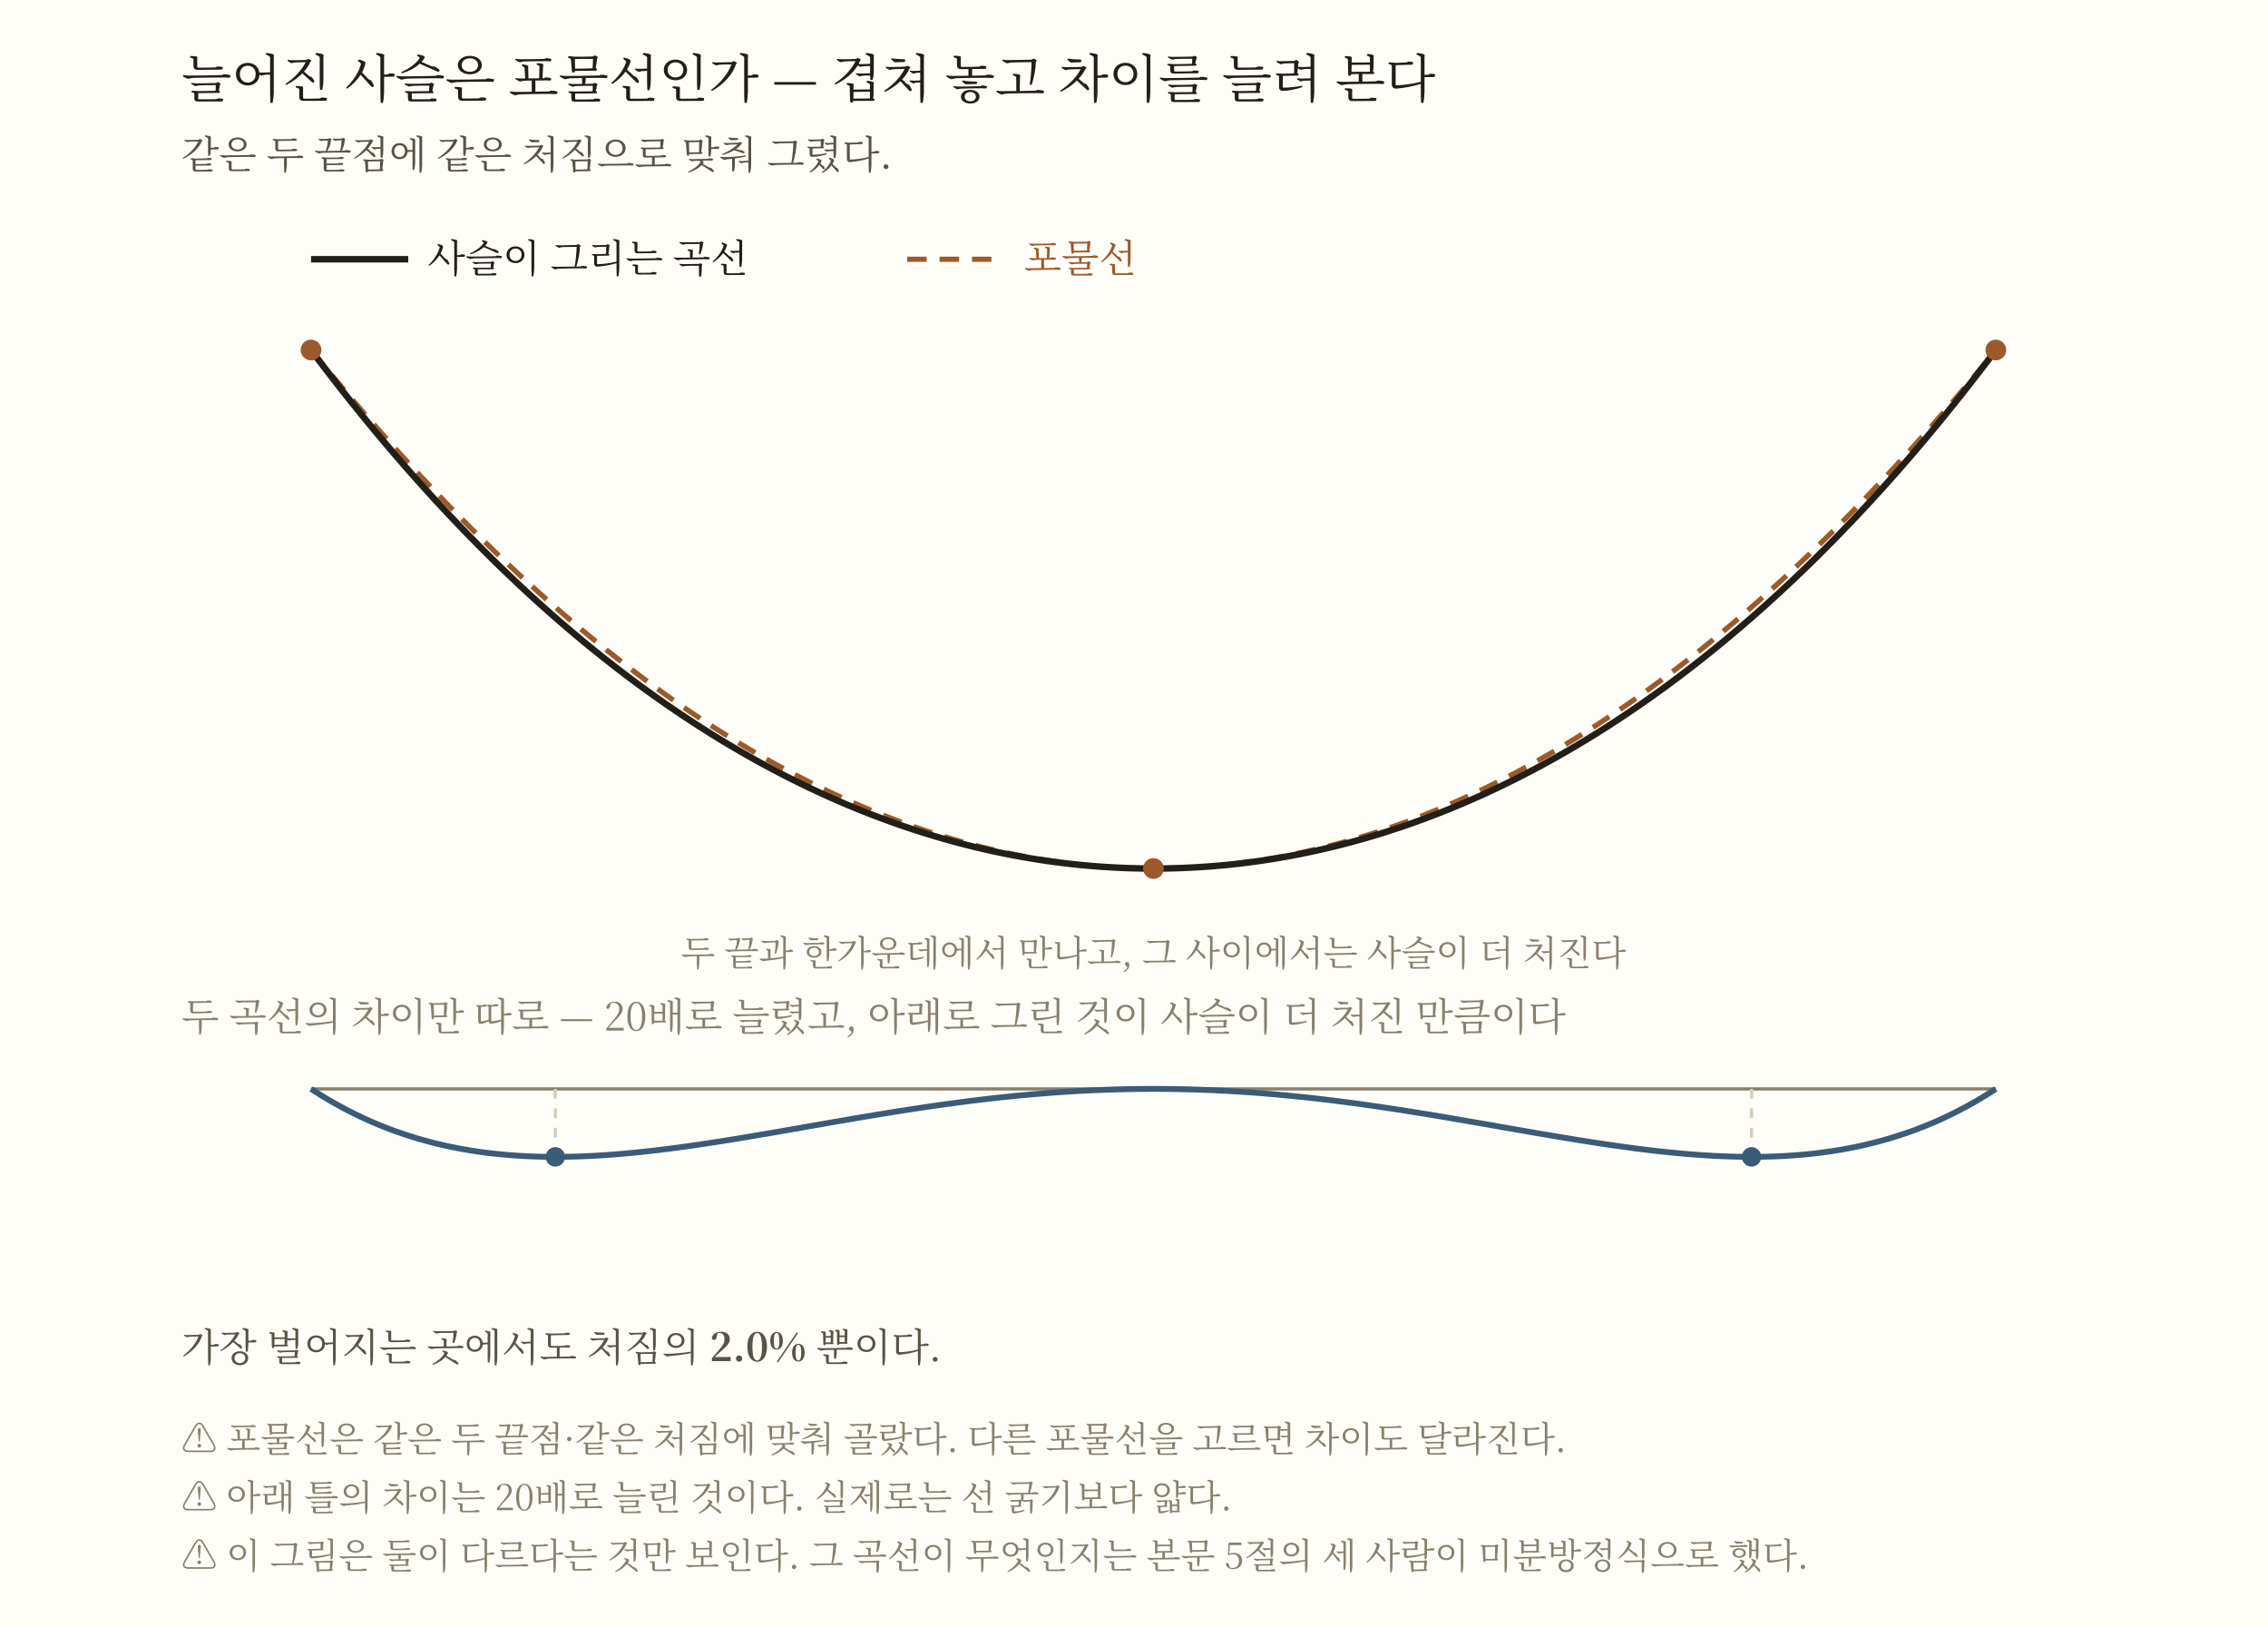
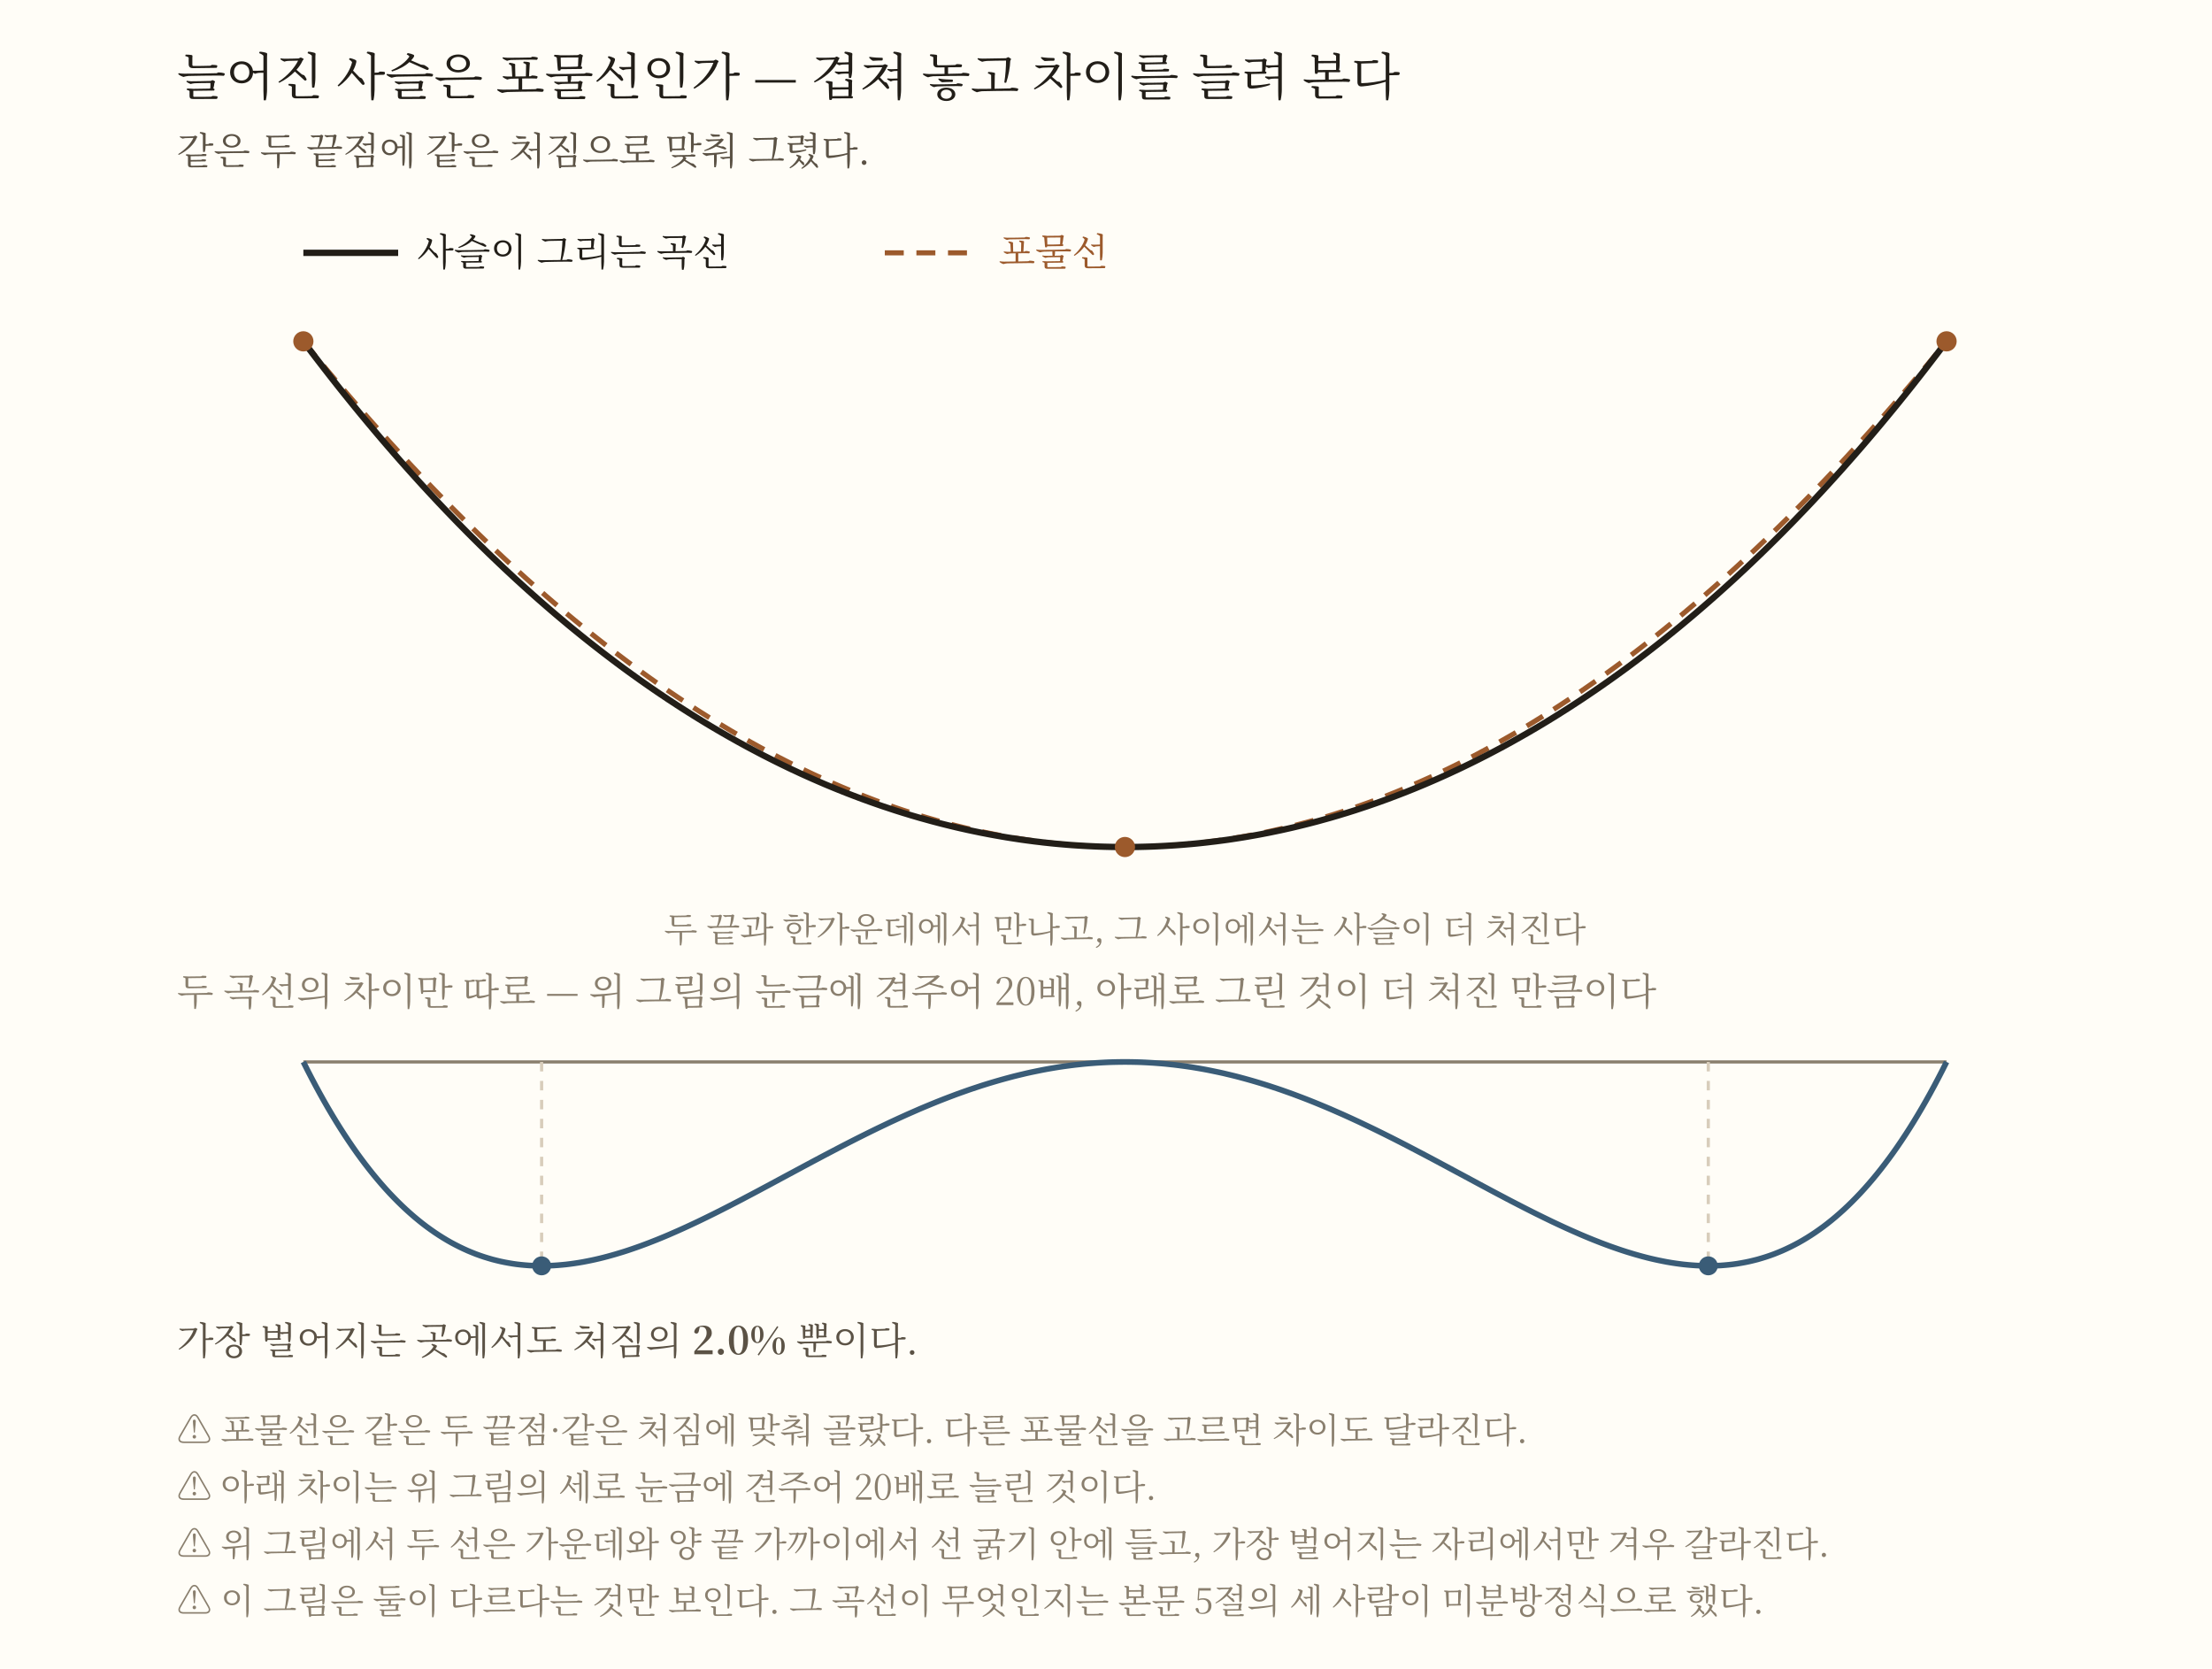
- <svg xmlns="http://www.w3.org/2000/svg" viewBox="0 0 700 502" role="img" aria-label="그림 위쪽에 「늘어진 사슬은 포물선인가 — 겹쳐 놓고 차이를 늘려 본다」라는 표제가 있고 그 아래에 같은 두 끝점에 같은 처짐으로 맞춰 그렸다고 적혀 있다. 위쪽 틀에는 양 끝이 위로 올라가고 가운데가 처진 곡선이 그려져 있다. 실선과 파선 두 곡선이 겹쳐 있는데 거의 구별되지 않는다. 실선은 사슬이 그리는 곡선이고 파선은 포물선이며, 두 곡선은 양 끝과 한가운데에서 만나고 그 사이에서는 사슬이 더 처진다고 적혀 있다. 그 아래쪽 틀에는 두 곡선의 차이만 따로 그렸는데, 가로선에서 아래로 처진 골이 둘 있고 스무 배로 늘린 것이며 아래로 그린 것이 사슬이 더 처진 만큼이다. 가운데를 기준으로 좌우 대칭이고, 골이 가장 깊은 두 자리에 점이 찍혀 있다. 그 옆에 가장 벌어지는 곳에서도 처짐의 2.0퍼센트뿐이라고 적혀 있다. 맨 아래에는 단서가 셋 있다. 첫째는 포물선을 같은 두 끝점과 같은 처짐에 맞춰 골랐으며 다른 포물선을 고르면 차이도 달라진다는 것이고, 둘째는 아래 틀의 차이가 스무 배로 늘린 것이고 실제로는 선 굵기보다 얇다는 것이고, 셋째는 이 그림이 둘이 다르다는 것만 보일 뿐 그 곡선이 무엇인지는 말하지 않으며 그것은 본문 5절의 세 사람이 미분방정식으로 한 일이라는 것이다">
+ <svg xmlns="http://www.w3.org/2000/svg" viewBox="0 0 700 528" role="img" aria-label="그림 위쪽에 「늘어진 사슬은 포물선인가 — 겹쳐 놓고 차이를 늘려 본다」라는 표제가 있고 그 아래에 같은 두 끝점에 같은 처짐으로 맞춰 그렸다고 적혀 있다. 그 아래에는 짧은 선분 둘로 범례가 있는데 실선은 사슬이 그리는 곡선, 파선은 포물선이다. 위쪽에는 양 끝이 위로 올라가고 가운데가 처진 곡선이 그려져 있다. 실선과 파선이 겹쳐 있는데 가운데와 양 끝 가까이에서는 선 굵기 안에 들어 구별되지 않고, 가장 벌어지는 자리에서만 겨우 갈라진다. 두 곡선이 만나는 세 자리 — 왼쪽 끝, 한가운데, 오른쪽 끝 — 에 시에나색 점이 하나씩 찍혀 있다. 그 아래에 두 끝과 한가운데에서 만나고 그 사이에서는 사슬이 더 처진다고 적혀 있다. 그 아래쪽에는 두 곡선의 차이만 따로 그렸는데, 가로선에서 아래로 처진 골이 둘 있고 위 그림의 세로 눈금에 견주어 스무 배로 늘린 것이며 아래로 그린 것이 사슬이 더 처진 만큼이다. 가운데를 기준으로 좌우 대칭이고, 골이 가장 깊은 두 자리에 점이 찍혀 있으며 거기서 가로선까지 점선이 올라간다. 그 아래 왼쪽에 가장 벌어지는 곳에서도 처짐의 2.0퍼센트뿐이라고 적혀 있다. 맨 아래에는 단서가 넷 있다. 첫째는 포물선을 같은 두 끝점과 같은 처짐에 맞춰 골랐으며 다른 포물선을 고르면 차이도 달라진다는 것이고, 둘째는 아래 차이가 위 그림의 세로 눈금에 견주어 스무 배라는 것이고, 셋째는 위 그림에서 두 선이 가운데와 양 끝 가까이에서는 선 굵기 안에 들고 가장 벌어지는 자리에서만 겨우 갈라진다는 것이고, 넷째는 이 그림이 둘이 다르다는 것만 보일 뿐 그 곡선이 무엇인지는 본문 5절의 세 사람이 미분방정식으로 한 일이라는 것이다">
  <style>
    text{font-family:EB Garamond, Georgia, 'Noto Serif KR', 'Noto Serif CJK KR', NanumMyeongjo, Batang, AppleMyungjo, serif;font-variant-numeric:lining-nums;font-feature-settings:"lnum" 1;fill:#221E18;}
    .dim{fill:#5B5245;} .sien{fill:#9C5A2C;} .ax{fill:#8A7F6E;}
    .chain{fill:none;stroke:#221E18;stroke-width:2;}
    .para{fill:none;stroke:#9C5A2C;stroke-width:1.6;stroke-dasharray:6 4;}
    .diff{fill:none;stroke:#3A5C77;stroke-width:1.8;}
    .axis{stroke:#8A7F6E;stroke-width:1;}
    .grid{stroke:#D8CDBB;stroke-width:1;stroke-dasharray:3 3;}
    .pin{fill:#9C5A2C;}
  </style>
-   <rect width="700" height="502" fill="#FFFDF7" />
+   <rect width="700" height="528" fill="#FFFDF7" />
  <text x="56" y="30" font-size="16">늘어진 사슬은 포물선인가 — 겹쳐 놓고 차이를 늘려 본다</text>
  <text x="56" y="52" font-size="12" class="dim">같은 두 끝점에 같은 처짐으로 맞춰 그렸다.</text>
  <polyline points="96.00,108.00 97.30,109.60 98.60,111.18 99.90,112.76 101.20,114.34 102.50,115.90 103.80,117.46 105.10,119.00 106.40,120.54 107.70,122.08 109.00,123.60 110.30,125.12 111.60,126.62 112.90,128.12 114.20,129.62 115.50,131.10 116.80,132.58 118.10,134.04 119.40,135.50 120.70,136.96 122.00,138.40 123.30,139.84 124.60,141.26 125.90,142.68 127.20,144.10 128.50,145.50 129.80,146.90 131.10,148.28 132.40,149.66 133.70,151.04 135.00,152.40 136.30,153.76 137.60,155.10 138.90,156.44 140.20,157.78 141.50,159.10 142.80,160.42 144.10,161.72 145.40,163.02 146.70,164.32 148.00,165.60 149.30,166.88 150.60,168.14 151.90,169.40 153.20,170.66 154.50,171.90 155.80,173.14 157.10,174.36 158.40,175.58 159.70,176.80 161.00,178.00 162.30,179.20 163.60,180.38 164.90,181.56 166.20,182.74 167.50,183.90 168.80,185.06 170.10,186.20 171.40,187.34 172.70,188.48 174.00,189.60 175.30,190.72 176.60,191.82 177.90,192.92 179.20,194.02 180.50,195.10 181.80,196.18 183.10,197.24 184.40,198.30 185.70,199.36 187.00,200.40 188.30,201.44 189.60,202.46 190.90,203.48 192.20,204.50 193.50,205.50 194.80,206.50 196.10,207.48 197.40,208.46 198.70,209.44 200.00,210.40 201.30,211.36 202.60,212.30 203.90,213.24 205.20,214.18 206.50,215.10 207.80,216.02 209.10,216.92 210.40,217.82 211.70,218.72 213.00,219.60 214.30,220.48 215.60,221.34 216.90,222.20 218.20,223.06 219.50,223.90 220.80,224.74 222.10,225.56 223.40,226.38 224.70,227.20 226.00,228.00 227.30,228.80 228.60,229.58 229.90,230.36 231.20,231.14 232.50,231.90 233.80,232.66 235.10,233.40 236.40,234.14 237.70,234.88 239.00,235.60 240.30,236.32 241.60,237.02 242.90,237.72 244.20,238.42 245.50,239.10 246.80,239.78 248.10,240.44 249.40,241.10 250.70,241.76 252.00,242.40 253.30,243.04 254.60,243.66 255.90,244.28 257.20,244.90 258.50,245.50 259.80,246.10 261.10,246.68 262.40,247.26 263.70,247.84 265.00,248.40 266.30,248.96 267.60,249.50 268.90,250.04 270.20,250.58 271.50,251.10 272.80,251.62 274.10,252.12 275.40,252.62 276.70,253.12 278.00,253.60 279.30,254.08 280.60,254.54 281.90,255.00 283.20,255.46 284.50,255.90 285.80,256.34 287.10,256.76 288.40,257.18 289.70,257.60 291.00,258.00 292.30,258.40 293.60,258.78 294.90,259.16 296.20,259.54 297.50,259.90 298.80,260.26 300.10,260.60 301.40,260.94 302.70,261.28 304.00,261.60 305.30,261.92 306.60,262.22 307.90,262.52 309.20,262.82 310.50,263.10 311.80,263.38 313.10,263.64 314.40,263.90 315.70,264.16 317.00,264.40 318.30,264.64 319.60,264.86 320.90,265.08 322.20,265.30 323.50,265.50 324.80,265.70 326.10,265.88 327.40,266.06 328.70,266.24 330.00,266.40 331.30,266.56 332.60,266.70 333.90,266.84 335.20,266.98 336.50,267.10 337.80,267.22 339.10,267.32 340.40,267.42 341.70,267.52 343.00,267.60 344.30,267.68 345.60,267.74 346.90,267.80 348.20,267.86 349.50,267.90 350.80,267.94 352.10,267.96 353.40,267.98 354.70,268.00 356.00,268.00 357.30,268.00 358.60,267.98 359.90,267.96 361.20,267.94 362.50,267.90 363.80,267.86 365.10,267.80 366.40,267.74 367.70,267.68 369.00,267.60 370.30,267.52 371.60,267.42 372.90,267.32 374.20,267.22 375.50,267.10 376.80,266.98 378.10,266.84 379.40,266.70 380.70,266.56 382.00,266.40 383.30,266.24 384.60,266.06 385.90,265.88 387.20,265.70 388.50,265.50 389.80,265.30 391.10,265.08 392.40,264.86 393.70,264.64 395.00,264.40 396.30,264.16 397.60,263.90 398.90,263.64 400.20,263.38 401.50,263.10 402.80,262.82 404.10,262.52 405.40,262.22 406.70,261.92 408.00,261.60 409.30,261.28 410.60,260.94 411.90,260.60 413.20,260.26 414.50,259.90 415.80,259.54 417.10,259.16 418.40,258.78 419.70,258.40 421.00,258.00 422.30,257.60 423.60,257.18 424.90,256.76 426.20,256.34 427.50,255.90 428.80,255.46 430.10,255.00 431.40,254.54 432.70,254.08 434.00,253.60 435.30,253.12 436.60,252.62 437.90,252.12 439.20,251.62 440.50,251.10 441.80,250.58 443.10,250.04 444.40,249.50 445.70,248.96 447.00,248.40 448.30,247.84 449.60,247.26 450.90,246.68 452.20,246.10 453.50,245.50 454.80,244.90 456.10,244.28 457.40,243.66 458.70,243.04 460.00,242.40 461.30,241.76 462.60,241.10 463.90,240.44 465.20,239.78 466.50,239.10 467.80,238.42 469.10,237.72 470.40,237.02 471.70,236.32 473.00,235.60 474.30,234.88 475.60,234.14 476.90,233.40 478.20,232.66 479.50,231.90 480.80,231.14 482.10,230.36 483.40,229.58 484.70,228.80 486.00,228.00 487.30,227.20 488.60,226.38 489.90,225.56 491.20,224.74 492.50,223.90 493.80,223.06 495.10,222.20 496.40,221.34 497.70,220.48 499.00,219.60 500.30,218.72 501.60,217.82 502.90,216.92 504.20,216.02 505.50,215.10 506.80,214.18 508.10,213.24 509.40,212.30 510.70,211.36 512.00,210.40 513.30,209.44 514.60,208.46 515.90,207.48 517.20,206.50 518.50,205.50 519.80,204.50 521.10,203.48 522.40,202.46 523.70,201.44 525.00,200.40 526.30,199.36 527.60,198.30 528.90,197.24 530.20,196.18 531.50,195.10 532.80,194.02 534.10,192.92 535.40,191.82 536.70,190.72 538.00,189.60 539.30,188.48 540.60,187.34 541.90,186.20 543.20,185.06 544.50,183.90 545.80,182.74 547.10,181.56 548.40,180.38 549.70,179.20 551.00,178.00 552.30,176.80 553.60,175.58 554.90,174.36 556.20,173.14 557.50,171.90 558.80,170.66 560.10,169.40 561.40,168.14 562.70,166.88 564.00,165.60 565.30,164.32 566.60,163.02 567.90,161.72 569.20,160.42 570.50,159.10 571.80,157.78 573.10,156.44 574.40,155.10 575.70,153.76 577.00,152.40 578.30,151.04 579.60,149.66 580.90,148.28 582.20,146.90 583.50,145.50 584.80,144.10 586.10,142.68 587.40,141.26 588.70,139.84 590.00,138.40 591.30,136.96 592.60,135.50 593.90,134.04 595.20,132.58 596.50,131.10 597.80,129.62 599.10,128.12 600.40,126.62 601.70,125.12 603.00,123.60 604.30,122.08 605.60,120.54 606.90,119.00 608.20,117.46 609.50,115.90 610.80,114.34 612.10,112.76 613.40,111.18 614.70,109.60 616.00,108.00" class="para" />
  <polyline points="96.00,108.00 97.30,109.73 98.60,111.44 99.90,113.14 101.20,114.83 102.50,116.51 103.80,118.18 105.10,119.84 106.40,121.49 107.70,123.13 109.00,124.75 110.30,126.36 111.60,127.97 112.90,129.56 114.20,131.14 115.50,132.71 116.80,134.27 118.10,135.82 119.40,137.36 120.70,138.89 122.00,140.41 123.30,141.91 124.60,143.41 125.90,144.90 127.20,146.37 128.50,147.84 129.80,149.29 131.10,150.73 132.40,152.17 133.70,153.59 135.00,155.01 136.30,156.41 137.60,157.80 138.90,159.19 140.20,160.56 141.50,161.92 142.80,163.27 144.10,164.62 145.40,165.95 146.70,167.27 148.00,168.59 149.30,169.89 150.60,171.18 151.90,172.47 153.20,173.74 154.50,175.01 155.80,176.26 157.10,177.50 158.40,178.74 159.70,179.97 161.00,181.18 162.30,182.39 163.60,183.59 164.90,184.77 166.20,185.95 167.50,187.12 168.80,188.28 170.10,189.43 171.40,190.57 172.70,191.70 174.00,192.82 175.30,193.94 176.60,195.04 177.90,196.13 179.20,197.22 180.50,198.30 181.80,199.36 183.10,200.42 184.40,201.47 185.70,202.51 187.00,203.54 188.30,204.56 189.60,205.57 190.90,206.58 192.20,207.57 193.50,208.56 194.80,209.54 196.10,210.51 197.40,211.47 198.70,212.42 200.00,213.36 201.30,214.29 202.60,215.22 203.90,216.13 205.20,217.04 206.50,217.94 207.80,218.83 209.10,219.71 210.40,220.58 211.70,221.45 213.00,222.30 214.30,223.15 215.60,223.99 216.90,224.82 218.20,225.64 219.50,226.46 220.80,227.26 222.10,228.06 223.40,228.85 224.70,229.63 226.00,230.40 227.30,231.16 228.60,231.92 229.90,232.66 231.20,233.40 232.50,234.13 233.80,234.86 235.10,235.57 236.40,236.28 237.70,236.97 239.00,237.66 240.30,238.34 241.60,239.02 242.90,239.68 244.20,240.34 245.50,240.99 246.80,241.63 248.10,242.26 249.40,242.89 250.70,243.51 252.00,244.11 253.30,244.72 254.60,245.31 255.90,245.89 257.20,246.47 258.50,247.04 259.80,247.60 261.10,248.16 262.40,248.70 263.70,249.24 265.00,249.77 266.30,250.29 267.60,250.81 268.90,251.31 270.20,251.81 271.50,252.30 272.80,252.79 274.10,253.26 275.40,253.73 276.70,254.19 278.00,254.64 279.30,255.09 280.60,255.52 281.90,255.95 283.20,256.38 284.50,256.79 285.80,257.20 287.10,257.59 288.40,257.99 289.70,258.37 291.00,258.75 292.30,259.11 293.60,259.47 294.90,259.83 296.20,260.17 297.50,260.51 298.80,260.84 300.10,261.16 301.40,261.48 302.70,261.79 304.00,262.09 305.30,262.38 306.60,262.67 307.90,262.94 309.20,263.21 310.50,263.48 311.80,263.73 313.10,263.98 314.40,264.22 315.70,264.45 317.00,264.68 318.30,264.90 319.60,265.11 320.90,265.31 322.20,265.51 323.50,265.70 324.80,265.88 326.10,266.05 327.40,266.22 328.70,266.37 330.00,266.53 331.30,266.67 332.60,266.81 333.90,266.94 335.20,267.06 336.50,267.17 337.80,267.28 339.10,267.38 340.40,267.47 341.70,267.55 343.00,267.63 344.30,267.70 345.60,267.76 346.90,267.82 348.20,267.87 349.50,267.91 350.80,267.94 352.10,267.97 353.40,267.99 354.70,268.00 356.00,268.00 357.30,268.00 358.60,267.99 359.90,267.97 361.20,267.94 362.50,267.91 363.80,267.87 365.10,267.82 366.40,267.76 367.70,267.70 369.00,267.63 370.30,267.55 371.60,267.47 372.90,267.38 374.20,267.28 375.50,267.17 376.80,267.06 378.10,266.94 379.40,266.81 380.70,266.67 382.00,266.53 383.30,266.37 384.60,266.22 385.90,266.05 387.20,265.88 388.50,265.70 389.80,265.51 391.10,265.31 392.40,265.11 393.70,264.90 395.00,264.68 396.30,264.45 397.60,264.22 398.90,263.98 400.20,263.73 401.50,263.48 402.80,263.21 404.10,262.94 405.40,262.67 406.70,262.38 408.00,262.09 409.30,261.79 410.60,261.48 411.90,261.16 413.20,260.84 414.50,260.51 415.80,260.17 417.10,259.83 418.40,259.47 419.70,259.11 421.00,258.75 422.30,258.37 423.60,257.99 424.90,257.59 426.20,257.20 427.50,256.79 428.80,256.38 430.10,255.95 431.40,255.52 432.70,255.09 434.00,254.64 435.30,254.19 436.60,253.73 437.90,253.26 439.20,252.79 440.50,252.30 441.80,251.81 443.10,251.31 444.40,250.81 445.70,250.29 447.00,249.77 448.30,249.24 449.60,248.70 450.90,248.16 452.20,247.60 453.50,247.04 454.80,246.47 456.10,245.89 457.40,245.31 458.70,244.72 460.00,244.11 461.30,243.51 462.60,242.89 463.90,242.26 465.20,241.63 466.50,240.99 467.80,240.34 469.10,239.68 470.40,239.02 471.70,238.34 473.00,237.66 474.30,236.97 475.60,236.28 476.90,235.57 478.20,234.86 479.50,234.13 480.80,233.40 482.10,232.66 483.40,231.92 484.70,231.16 486.00,230.40 487.30,229.63 488.60,228.85 489.90,228.06 491.20,227.26 492.50,226.46 493.80,225.64 495.10,224.82 496.40,223.99 497.70,223.15 499.00,222.30 500.30,221.45 501.60,220.58 502.90,219.71 504.20,218.83 505.50,217.94 506.80,217.04 508.10,216.13 509.40,215.22 510.70,214.29 512.00,213.36 513.30,212.42 514.60,211.47 515.90,210.51 517.20,209.54 518.50,208.56 519.80,207.57 521.10,206.58 522.40,205.57 523.70,204.56 525.00,203.54 526.30,202.51 527.60,201.47 528.90,200.42 530.20,199.36 531.50,198.30 532.80,197.22 534.10,196.13 535.40,195.04 536.70,193.94 538.00,192.82 539.30,191.70 540.60,190.57 541.90,189.43 543.20,188.28 544.50,187.12 545.80,185.95 547.10,184.77 548.40,183.59 549.70,182.39 551.00,181.18 552.30,179.97 553.60,178.74 554.90,177.50 556.20,176.26 557.50,175.01 558.80,173.74 560.10,172.47 561.40,171.18 562.70,169.89 564.00,168.59 565.30,167.27 566.60,165.95 567.90,164.62 569.20,163.27 570.50,161.92 571.80,160.56 573.10,159.19 574.40,157.80 575.70,156.41 577.00,155.01 578.30,153.59 579.60,152.17 580.90,150.73 582.20,149.29 583.50,147.84 584.80,146.37 586.10,144.90 587.40,143.41 588.70,141.91 590.00,140.41 591.30,138.89 592.60,137.36 593.90,135.82 595.20,134.27 596.50,132.71 597.80,131.14 599.10,129.56 600.40,127.97 601.70,126.36 603.00,124.75 604.30,123.13 605.60,121.49 606.90,119.84 608.20,118.18 609.50,116.51 610.80,114.83 612.10,113.14 613.40,111.44 614.70,109.73 616.00,108.00" class="chain" />
  <circle cx="96.00" cy="108.00" r="3.2" class="pin" />
  <circle cx="356.00" cy="268.00" r="3.2" class="pin" />
  <circle cx="616.00" cy="108.00" r="3.2" class="pin" />
  <line x1="96" y1="80" x2="126" y2="80" class="chain" />
  <text x="132" y="84" font-size="12">사슬이 그리는 곡선</text>
  <line x1="280" y1="80" x2="310" y2="80" class="para" />
  <text x="316" y="84" font-size="12" class="sien">포물선</text>
  <text x="356.0" y="298.0" font-size="11" class="ax" text-anchor="middle">두 끝과 한가운데에서 만나고, 그 사이에서는 사슬이 더 처진다</text>
-   <text x="56" y="318.0" font-size="12" class="ax">두 곡선의 차이만 따로 — 20배로 늘렸고, 아래로 그린 것이 사슬이 더 처진 만큼이다</text>
+   <text x="56" y="318.0" font-size="12" class="ax">두 곡선의 차이만 따로 — 위 그림의 눈금에 견주어 20배, 아래로 그린 것이 더 처진 만큼이다</text>
  <line x1="96.0" y1="336.0" x2="616.0" y2="336.0" class="axis" />
-   <polyline points="96.00,336.00 97.30,336.84 98.60,337.66 99.90,338.46 101.20,339.24 102.50,340.00 103.80,340.73 105.10,341.45 106.40,342.14 107.70,342.82 109.00,343.48 110.30,344.12 111.60,344.74 112.90,345.34 114.20,345.92 115.50,346.48 116.80,347.03 118.10,347.56 119.40,348.07 120.70,348.56 122.00,349.04 123.30,349.50 124.60,349.94 125.90,350.37 127.20,350.78 128.50,351.18 129.80,351.56 131.10,351.93 132.40,352.28 133.70,352.62 135.00,352.94 136.30,353.25 137.60,353.54 138.90,353.82 140.20,354.09 141.50,354.34 142.80,354.58 144.10,354.81 145.40,355.02 146.70,355.22 148.00,355.41 149.30,355.59 150.60,355.76 151.90,355.91 153.20,356.05 154.50,356.18 155.80,356.30 157.10,356.41 158.40,356.51 159.70,356.60 161.00,356.68 162.30,356.75 163.60,356.81 164.90,356.86 166.20,356.90 167.50,356.93 168.80,356.95 170.10,356.96 171.40,356.97 172.70,356.96 174.00,356.95 175.30,356.93 176.60,356.90 177.90,356.87 179.20,356.82 180.50,356.77 181.80,356.71 183.10,356.65 184.40,356.57 185.70,356.50 187.00,356.41 188.30,356.32 189.60,356.22 190.90,356.12 192.20,356.01 193.50,355.89 194.80,355.77 196.10,355.64 197.40,355.51 198.70,355.38 200.00,355.23 201.30,355.09 202.60,354.94 203.90,354.78 205.20,354.62 206.50,354.46 207.80,354.29 209.10,354.12 210.40,353.94 211.70,353.76 213.00,353.58 214.30,353.39 215.60,353.21 216.90,353.01 218.20,352.82 219.50,352.62 220.80,352.42 222.10,352.22 223.40,352.01 224.70,351.81 226.00,351.60 227.30,351.38 228.60,351.17 229.90,350.96 231.20,350.74 232.50,350.52 233.80,350.30 235.10,350.08 236.40,349.86 237.70,349.64 239.00,349.41 240.30,349.19 241.60,348.96 242.90,348.74 244.20,348.51 245.50,348.28 246.80,348.06 248.10,347.83 249.40,347.60 250.70,347.37 252.00,347.15 253.30,346.92 254.60,346.69 255.90,346.47 257.20,346.24 258.50,346.02 259.80,345.79 261.10,345.57 262.40,345.35 263.70,345.12 265.00,344.90 266.30,344.68 267.60,344.47 268.90,344.25 270.20,344.03 271.50,343.82 272.80,343.61 274.10,343.40 275.40,343.19 276.70,342.98 278.00,342.78 279.30,342.57 280.60,342.37 281.90,342.17 283.20,341.98 284.50,341.78 285.80,341.59 287.10,341.40 288.40,341.21 289.70,341.03 291.00,340.84 292.30,340.66 293.60,340.49 294.90,340.31 296.20,340.14 297.50,339.97 298.80,339.81 300.10,339.64 301.40,339.48 302.70,339.33 304.00,339.17 305.30,339.02 306.60,338.87 307.90,338.73 309.20,338.59 310.50,338.45 311.80,338.32 313.10,338.19 314.40,338.06 315.70,337.94 317.00,337.82 318.30,337.70 319.60,337.59 320.90,337.48 322.20,337.37 323.50,337.27 324.80,337.17 326.10,337.08 327.40,336.99 328.70,336.90 330.00,336.82 331.30,336.74 332.60,336.66 333.90,336.59 335.20,336.52 336.50,336.46 337.80,336.40 339.10,336.35 340.40,336.30 341.70,336.25 343.00,336.21 344.30,336.17 345.60,336.13 346.90,336.10 348.20,336.07 349.50,336.05 350.80,336.03 352.10,336.02 353.40,336.01 354.70,336.00 356.00,336.00 357.30,336.00 358.60,336.01 359.90,336.02 361.20,336.03 362.50,336.05 363.80,336.07 365.10,336.10 366.40,336.13 367.70,336.17 369.00,336.21 370.30,336.25 371.60,336.30 372.90,336.35 374.20,336.40 375.50,336.46 376.80,336.52 378.10,336.59 379.40,336.66 380.70,336.74 382.00,336.82 383.30,336.90 384.60,336.99 385.90,337.08 387.20,337.17 388.50,337.27 389.80,337.37 391.10,337.48 392.40,337.59 393.70,337.70 395.00,337.82 396.30,337.94 397.60,338.06 398.90,338.19 400.20,338.32 401.50,338.45 402.80,338.59 404.10,338.73 405.40,338.87 406.70,339.02 408.00,339.17 409.30,339.33 410.60,339.48 411.90,339.64 413.20,339.81 414.50,339.97 415.80,340.14 417.10,340.31 418.40,340.49 419.70,340.66 421.00,340.84 422.30,341.03 423.60,341.21 424.90,341.40 426.20,341.59 427.50,341.78 428.80,341.98 430.10,342.17 431.40,342.37 432.70,342.57 434.00,342.78 435.30,342.98 436.60,343.19 437.90,343.40 439.20,343.61 440.50,343.82 441.80,344.03 443.10,344.25 444.40,344.47 445.70,344.68 447.00,344.90 448.30,345.12 449.60,345.35 450.90,345.57 452.20,345.79 453.50,346.02 454.80,346.24 456.10,346.47 457.40,346.69 458.70,346.92 460.00,347.15 461.30,347.37 462.60,347.60 463.90,347.83 465.20,348.06 466.50,348.28 467.80,348.51 469.10,348.74 470.40,348.96 471.70,349.19 473.00,349.41 474.30,349.64 475.60,349.86 476.90,350.08 478.20,350.30 479.50,350.52 480.80,350.74 482.10,350.96 483.40,351.17 484.70,351.38 486.00,351.60 487.30,351.81 488.60,352.01 489.90,352.22 491.20,352.42 492.50,352.62 493.80,352.82 495.10,353.01 496.40,353.21 497.70,353.39 499.00,353.58 500.30,353.76 501.60,353.94 502.90,354.12 504.20,354.29 505.50,354.46 506.80,354.62 508.10,354.78 509.40,354.94 510.70,355.09 512.00,355.23 513.30,355.38 514.60,355.51 515.90,355.64 517.20,355.77 518.50,355.89 519.80,356.01 521.10,356.12 522.40,356.22 523.70,356.32 525.00,356.41 526.30,356.50 527.60,356.57 528.90,356.65 530.20,356.71 531.50,356.77 532.80,356.82 534.10,356.87 535.40,356.90 536.70,356.93 538.00,356.95 539.30,356.96 540.60,356.97 541.90,356.96 543.20,356.95 544.50,356.93 545.80,356.90 547.10,356.86 548.40,356.81 549.70,356.75 551.00,356.68 552.30,356.60 553.60,356.51 554.90,356.41 556.20,356.30 557.50,356.18 558.80,356.05 560.10,355.91 561.40,355.76 562.70,355.59 564.00,355.41 565.30,355.22 566.60,355.02 567.90,354.81 569.20,354.58 570.50,354.34 571.80,354.09 573.10,353.82 574.40,353.54 575.70,353.25 577.00,352.94 578.30,352.62 579.60,352.28 580.90,351.93 582.20,351.56 583.50,351.18 584.80,350.78 586.10,350.37 587.40,349.94 588.70,349.50 590.00,349.04 591.30,348.56 592.60,348.07 593.90,347.56 595.20,347.03 596.50,346.48 597.80,345.92 599.10,345.34 600.40,344.74 601.70,344.12 603.00,343.48 604.30,342.82 605.60,342.14 606.90,341.45 608.20,340.73 609.50,340.00 610.80,339.24 612.10,338.46 613.40,337.66 614.70,336.84 616.00,336.00" class="diff" />
-   <line x1="171.40" y1="336.00" x2="171.40" y2="356.97" class="grid" />
-   <circle cx="171.40" cy="356.97" r="3" fill="#3A5C77" />
-   <line x1="540.60" y1="336.00" x2="540.60" y2="356.97" class="grid" />
-   <circle cx="540.60" cy="356.97" r="3" fill="#3A5C77" />
-   <text x="56.0" y="420.0" font-size="12" class="dim">가장 벌어지는 곳에서도 처짐의 <tspan font-weight="600">2.0%</tspan> 뿐이다.</text>
-   <text x="56" y="448.0" font-size="11" class="ax">⚠ 포물선은 같은 두 끝점·같은 처짐에 맞춰 골랐다. 다른 포물선을 고르면 차이도 달라진다.</text>
-   <text x="56" y="466.0" font-size="11" class="ax">⚠ 아래 틀의 차이는 20배로 늘린 것이다. 실제로는 선 굵기보다 얇다.</text>
-   <text x="56" y="484.0" font-size="11" class="ax">⚠ 이 그림은 둘이 다르다는 것만 보인다. 그 곡선이 무엇인지는 본문 5절의 세 사람이 미분방정식으로 했다.</text>
+   <polyline points="96.00,336.00 97.30,338.59 98.60,341.11 99.90,343.57 101.20,345.96 102.50,348.29 103.80,350.56 105.10,352.76 106.40,354.91 107.70,356.99 109.00,359.01 110.30,360.97 111.60,362.88 112.90,364.73 114.20,366.52 115.50,368.25 116.80,369.93 118.10,371.56 119.40,373.13 120.70,374.65 122.00,376.12 123.30,377.54 124.60,378.90 125.90,380.22 127.20,381.49 128.50,382.71 129.80,383.88 131.10,385.01 132.40,386.09 133.70,387.13 135.00,388.12 136.30,389.06 137.60,389.97 138.90,390.83 140.20,391.65 141.50,392.43 142.80,393.17 144.10,393.86 145.40,394.52 146.70,395.14 148.00,395.73 149.30,396.27 150.60,396.79 151.90,397.26 153.20,397.70 154.50,398.10 155.80,398.48 157.10,398.81 158.40,399.12 159.70,399.39 161.00,399.63 162.30,399.85 163.60,400.03 164.90,400.18 166.20,400.30 167.50,400.40 168.80,400.46 170.10,400.50 171.40,400.52 172.70,400.50 174.00,400.46 175.30,400.40 176.60,400.31 177.90,400.20 179.20,400.07 180.50,399.91 181.80,399.73 183.10,399.53 184.40,399.31 185.70,399.06 187.00,398.80 188.30,398.52 189.60,398.22 190.90,397.90 192.20,397.56 193.50,397.20 194.80,396.83 196.10,396.44 197.40,396.04 198.70,395.62 200.00,395.18 201.30,394.73 202.60,394.27 203.90,393.79 205.20,393.30 206.50,392.79 207.80,392.28 209.10,391.75 210.40,391.21 211.70,390.66 213.00,390.09 214.30,389.52 215.60,388.94 216.90,388.35 218.20,387.75 219.50,387.14 220.80,386.53 222.10,385.90 223.40,385.27 224.70,384.63 226.00,383.99 227.30,383.34 228.60,382.68 229.90,382.02 231.20,381.35 232.50,380.68 233.80,380.01 235.10,379.33 236.40,378.64 237.70,377.96 239.00,377.27 240.30,376.58 241.60,375.88 242.90,375.19 244.20,374.49 245.50,373.79 246.80,373.09 248.10,372.39 249.40,371.69 250.70,371.00 252.00,370.30 253.30,369.60 254.60,368.90 255.90,368.21 257.20,367.51 258.50,366.82 259.80,366.13 261.10,365.44 262.40,364.76 263.70,364.08 265.00,363.40 266.30,362.72 267.60,362.05 268.90,361.38 270.20,360.72 271.50,360.06 272.80,359.41 274.10,358.76 275.40,358.12 276.70,357.48 278.00,356.85 279.30,356.23 280.60,355.61 281.90,354.99 283.20,354.39 284.50,353.79 285.80,353.20 287.10,352.61 288.40,352.04 289.70,351.47 291.00,350.90 292.30,350.35 293.60,349.81 294.90,349.27 296.20,348.74 297.50,348.22 298.80,347.71 300.10,347.21 301.40,346.72 302.70,346.23 304.00,345.76 305.30,345.30 306.60,344.84 307.90,344.40 309.20,343.97 310.50,343.54 311.80,343.13 313.10,342.73 314.40,342.34 315.70,341.96 317.00,341.59 318.30,341.23 319.60,340.88 320.90,340.54 322.20,340.22 323.50,339.91 324.80,339.60 326.10,339.31 327.40,339.04 328.70,338.77 330.00,338.51 331.30,338.27 332.60,338.04 333.90,337.82 335.20,337.61 336.50,337.42 337.80,337.24 339.10,337.07 340.40,336.91 341.70,336.77 343.00,336.63 344.30,336.51 345.60,336.41 346.90,336.31 348.20,336.23 349.50,336.16 350.80,336.10 352.10,336.06 353.40,336.03 354.70,336.01 356.00,336.00 357.30,336.01 358.60,336.03 359.90,336.06 361.20,336.10 362.50,336.16 363.80,336.23 365.10,336.31 366.40,336.41 367.70,336.51 369.00,336.63 370.30,336.77 371.60,336.91 372.90,337.07 374.20,337.24 375.50,337.42 376.80,337.61 378.10,337.82 379.40,338.04 380.70,338.27 382.00,338.51 383.30,338.77 384.60,339.04 385.90,339.31 387.20,339.60 388.50,339.91 389.80,340.22 391.10,340.54 392.40,340.88 393.70,341.23 395.00,341.59 396.30,341.96 397.60,342.34 398.90,342.73 400.20,343.13 401.50,343.54 402.80,343.97 404.10,344.40 405.40,344.84 406.70,345.30 408.00,345.76 409.30,346.23 410.60,346.72 411.90,347.21 413.20,347.71 414.50,348.22 415.80,348.74 417.10,349.27 418.40,349.81 419.70,350.35 421.00,350.90 422.30,351.47 423.60,352.04 424.90,352.61 426.20,353.20 427.50,353.79 428.80,354.39 430.10,354.99 431.40,355.61 432.70,356.23 434.00,356.85 435.30,357.48 436.60,358.12 437.90,358.76 439.20,359.41 440.50,360.06 441.80,360.72 443.10,361.38 444.40,362.05 445.70,362.72 447.00,363.40 448.30,364.08 449.60,364.76 450.90,365.44 452.20,366.13 453.50,366.82 454.80,367.51 456.10,368.21 457.40,368.90 458.70,369.60 460.00,370.30 461.30,371.00 462.60,371.69 463.90,372.39 465.20,373.09 466.50,373.79 467.80,374.49 469.10,375.19 470.40,375.88 471.70,376.58 473.00,377.27 474.30,377.96 475.60,378.64 476.90,379.33 478.20,380.01 479.50,380.68 480.80,381.35 482.10,382.02 483.40,382.68 484.70,383.34 486.00,383.99 487.30,384.63 488.60,385.27 489.90,385.90 491.20,386.53 492.50,387.14 493.80,387.75 495.10,388.35 496.40,388.94 497.70,389.52 499.00,390.09 500.30,390.66 501.60,391.21 502.90,391.75 504.20,392.28 505.50,392.79 506.80,393.30 508.10,393.79 509.40,394.27 510.70,394.73 512.00,395.18 513.30,395.62 514.60,396.04 515.90,396.44 517.20,396.83 518.50,397.20 519.80,397.56 521.10,397.90 522.40,398.22 523.70,398.52 525.00,398.80 526.30,399.06 527.60,399.31 528.90,399.53 530.20,399.73 531.50,399.91 532.80,400.07 534.10,400.20 535.40,400.31 536.70,400.40 538.00,400.46 539.30,400.50 540.60,400.52 541.90,400.50 543.20,400.46 544.50,400.40 545.80,400.30 547.10,400.18 548.40,400.03 549.70,399.85 551.00,399.63 552.30,399.39 553.60,399.12 554.90,398.81 556.20,398.48 557.50,398.10 558.80,397.70 560.10,397.26 561.40,396.79 562.70,396.27 564.00,395.73 565.30,395.14 566.60,394.52 567.90,393.86 569.20,393.17 570.50,392.43 571.80,391.65 573.10,390.83 574.40,389.97 575.70,389.06 577.00,388.12 578.30,387.13 579.60,386.09 580.90,385.01 582.20,383.88 583.50,382.71 584.80,381.49 586.10,380.22 587.40,378.90 588.70,377.54 590.00,376.12 591.30,374.65 592.60,373.13 593.90,371.56 595.20,369.93 596.50,368.25 597.80,366.52 599.10,364.73 600.40,362.88 601.70,360.97 603.00,359.01 604.30,356.99 605.60,354.91 606.90,352.76 608.20,350.56 609.50,348.29 610.80,345.96 612.10,343.57 613.40,341.11 614.70,338.59 616.00,336.00" class="diff" />
+   <line x1="171.40" y1="336.00" x2="171.40" y2="400.52" class="grid" />
+   <circle cx="171.40" cy="400.52" r="3" fill="#3A5C77" />
+   <line x1="540.60" y1="336.00" x2="540.60" y2="400.52" class="grid" />
+   <circle cx="540.60" cy="400.52" r="3" fill="#3A5C77" />
+   <text x="56.0" y="428.5" font-size="12" class="dim">가장 벌어지는 곳에서도 처짐의 <tspan font-weight="600">2.0%</tspan> 뿐이다.</text>
+   <text x="56" y="456.5" font-size="11" class="ax">⚠ 포물선은 같은 두 끝점·같은 처짐에 맞춰 골랐다. 다른 포물선을 고르면 차이도 달라진다.</text>
+   <text x="56" y="474.5" font-size="11" class="ax">⚠ 아래 차이는 위 그림의 세로 눈금에 견주어 20배로 늘린 것이다.</text>
+   <text x="56" y="492.5" font-size="11" class="ax">⚠ 위 그림에서 두 선은 가운데와 양 끝 가까이에서 선 굵기 안에 들고, 가장 벌어지는 자리에서만 겨우 갈라진다.</text>
+   <text x="56" y="510.5" font-size="11" class="ax">⚠ 이 그림은 둘이 다르다는 것만 보인다. 그 곡선이 무엇인지는 본문 5절의 세 사람이 미분방정식으로 했다.</text>
</svg>
